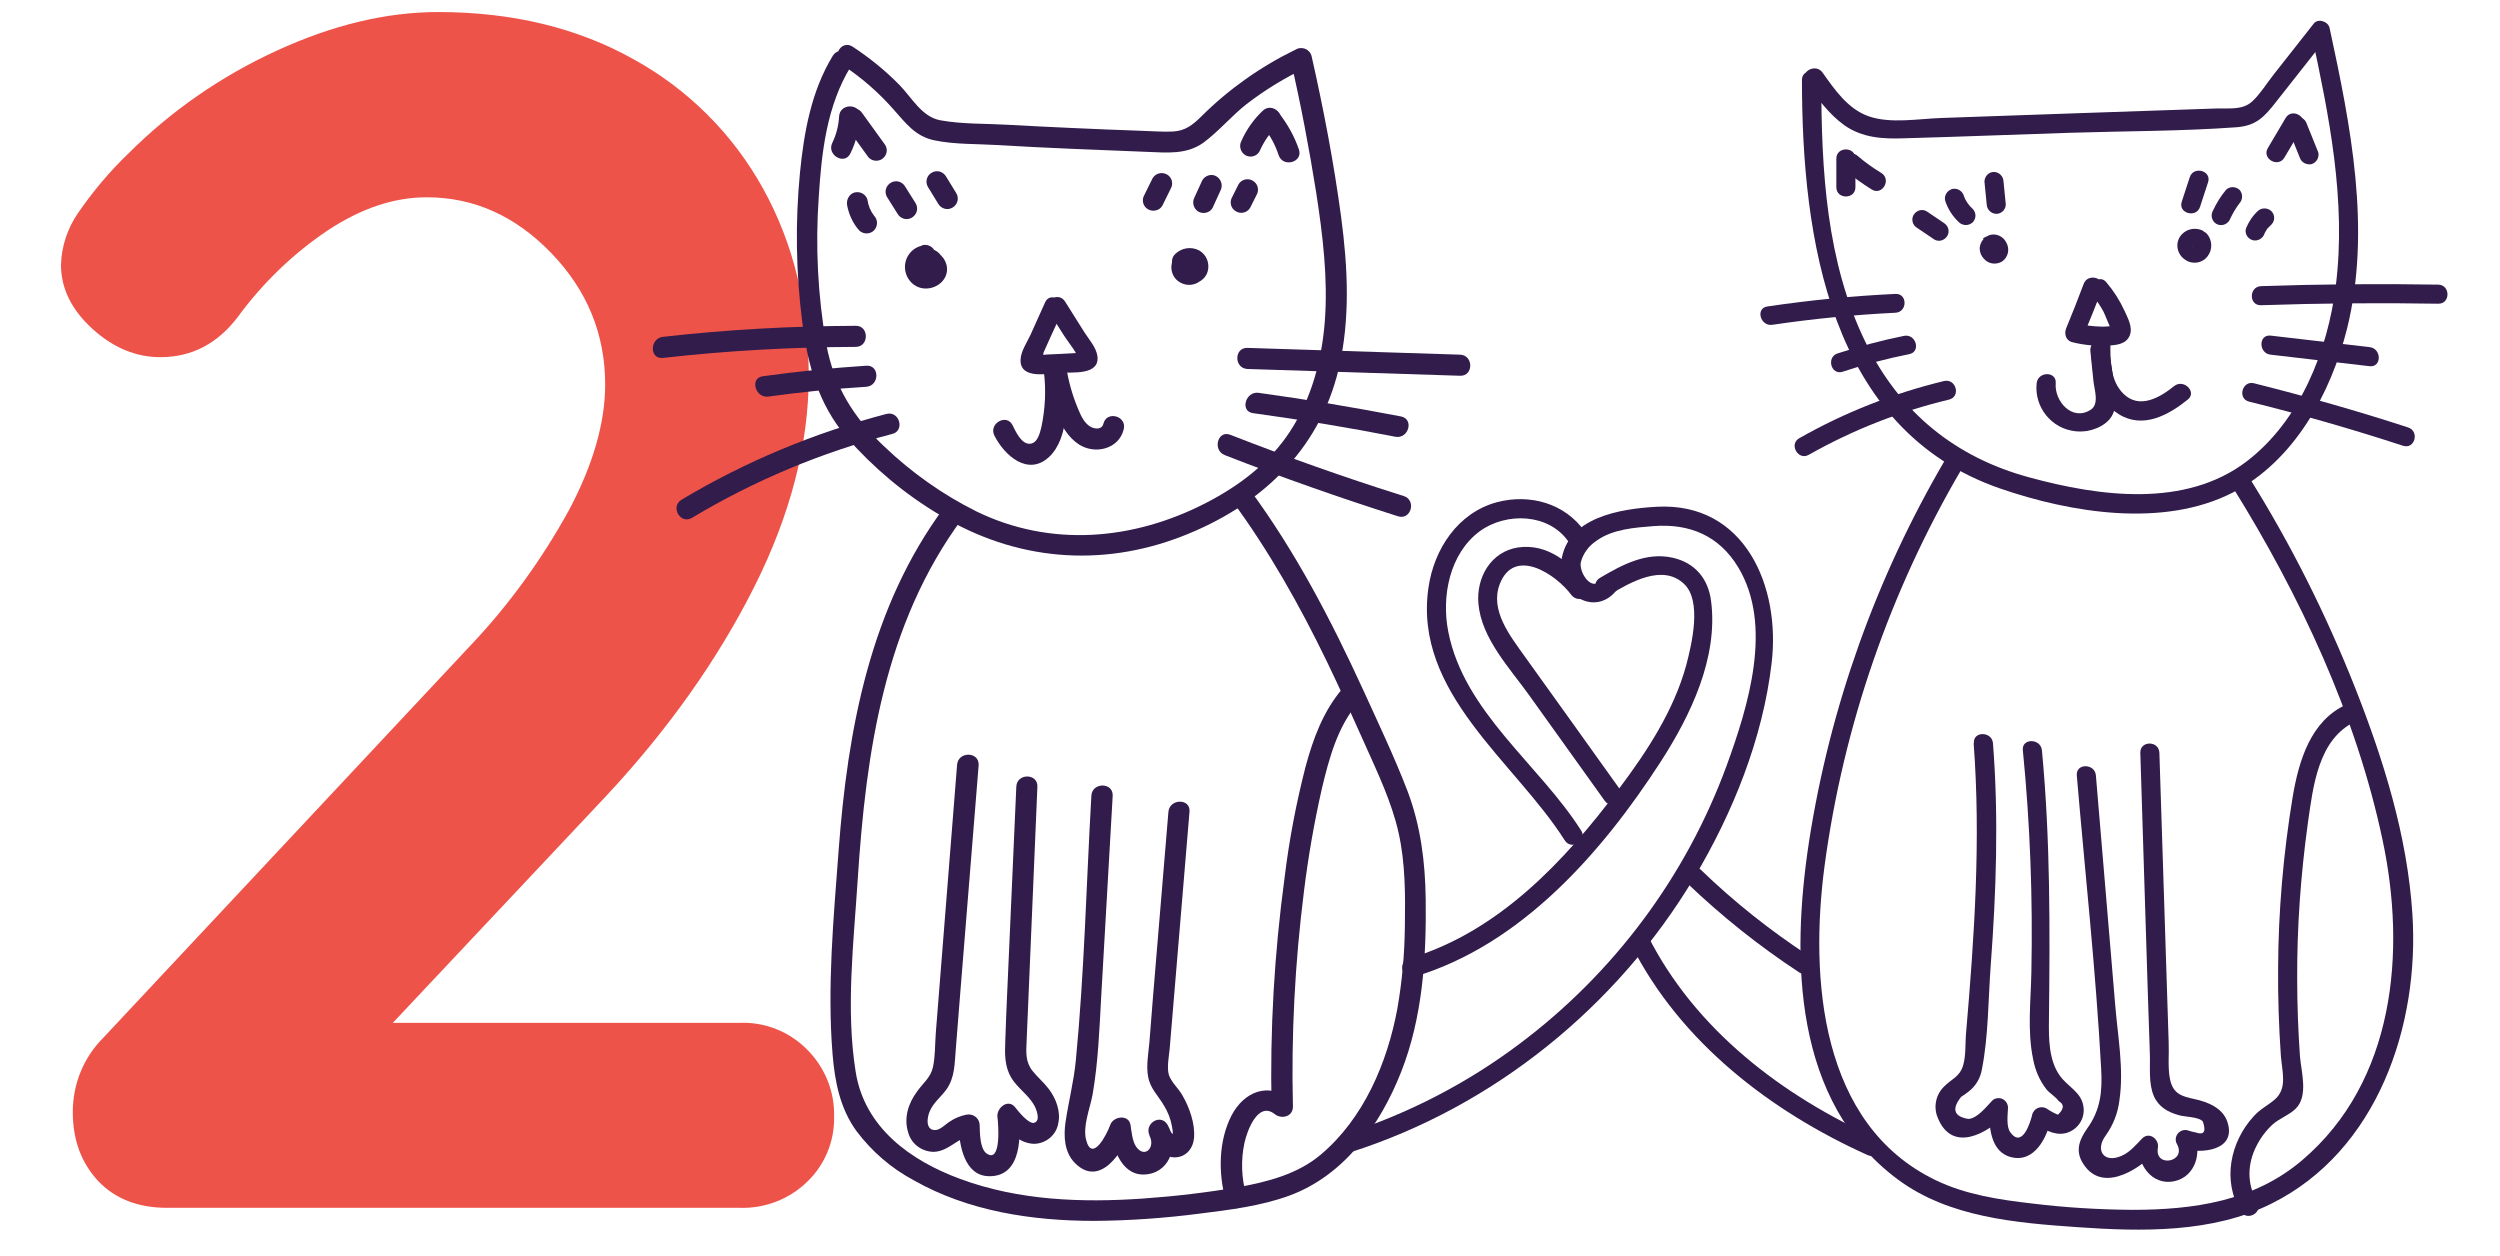
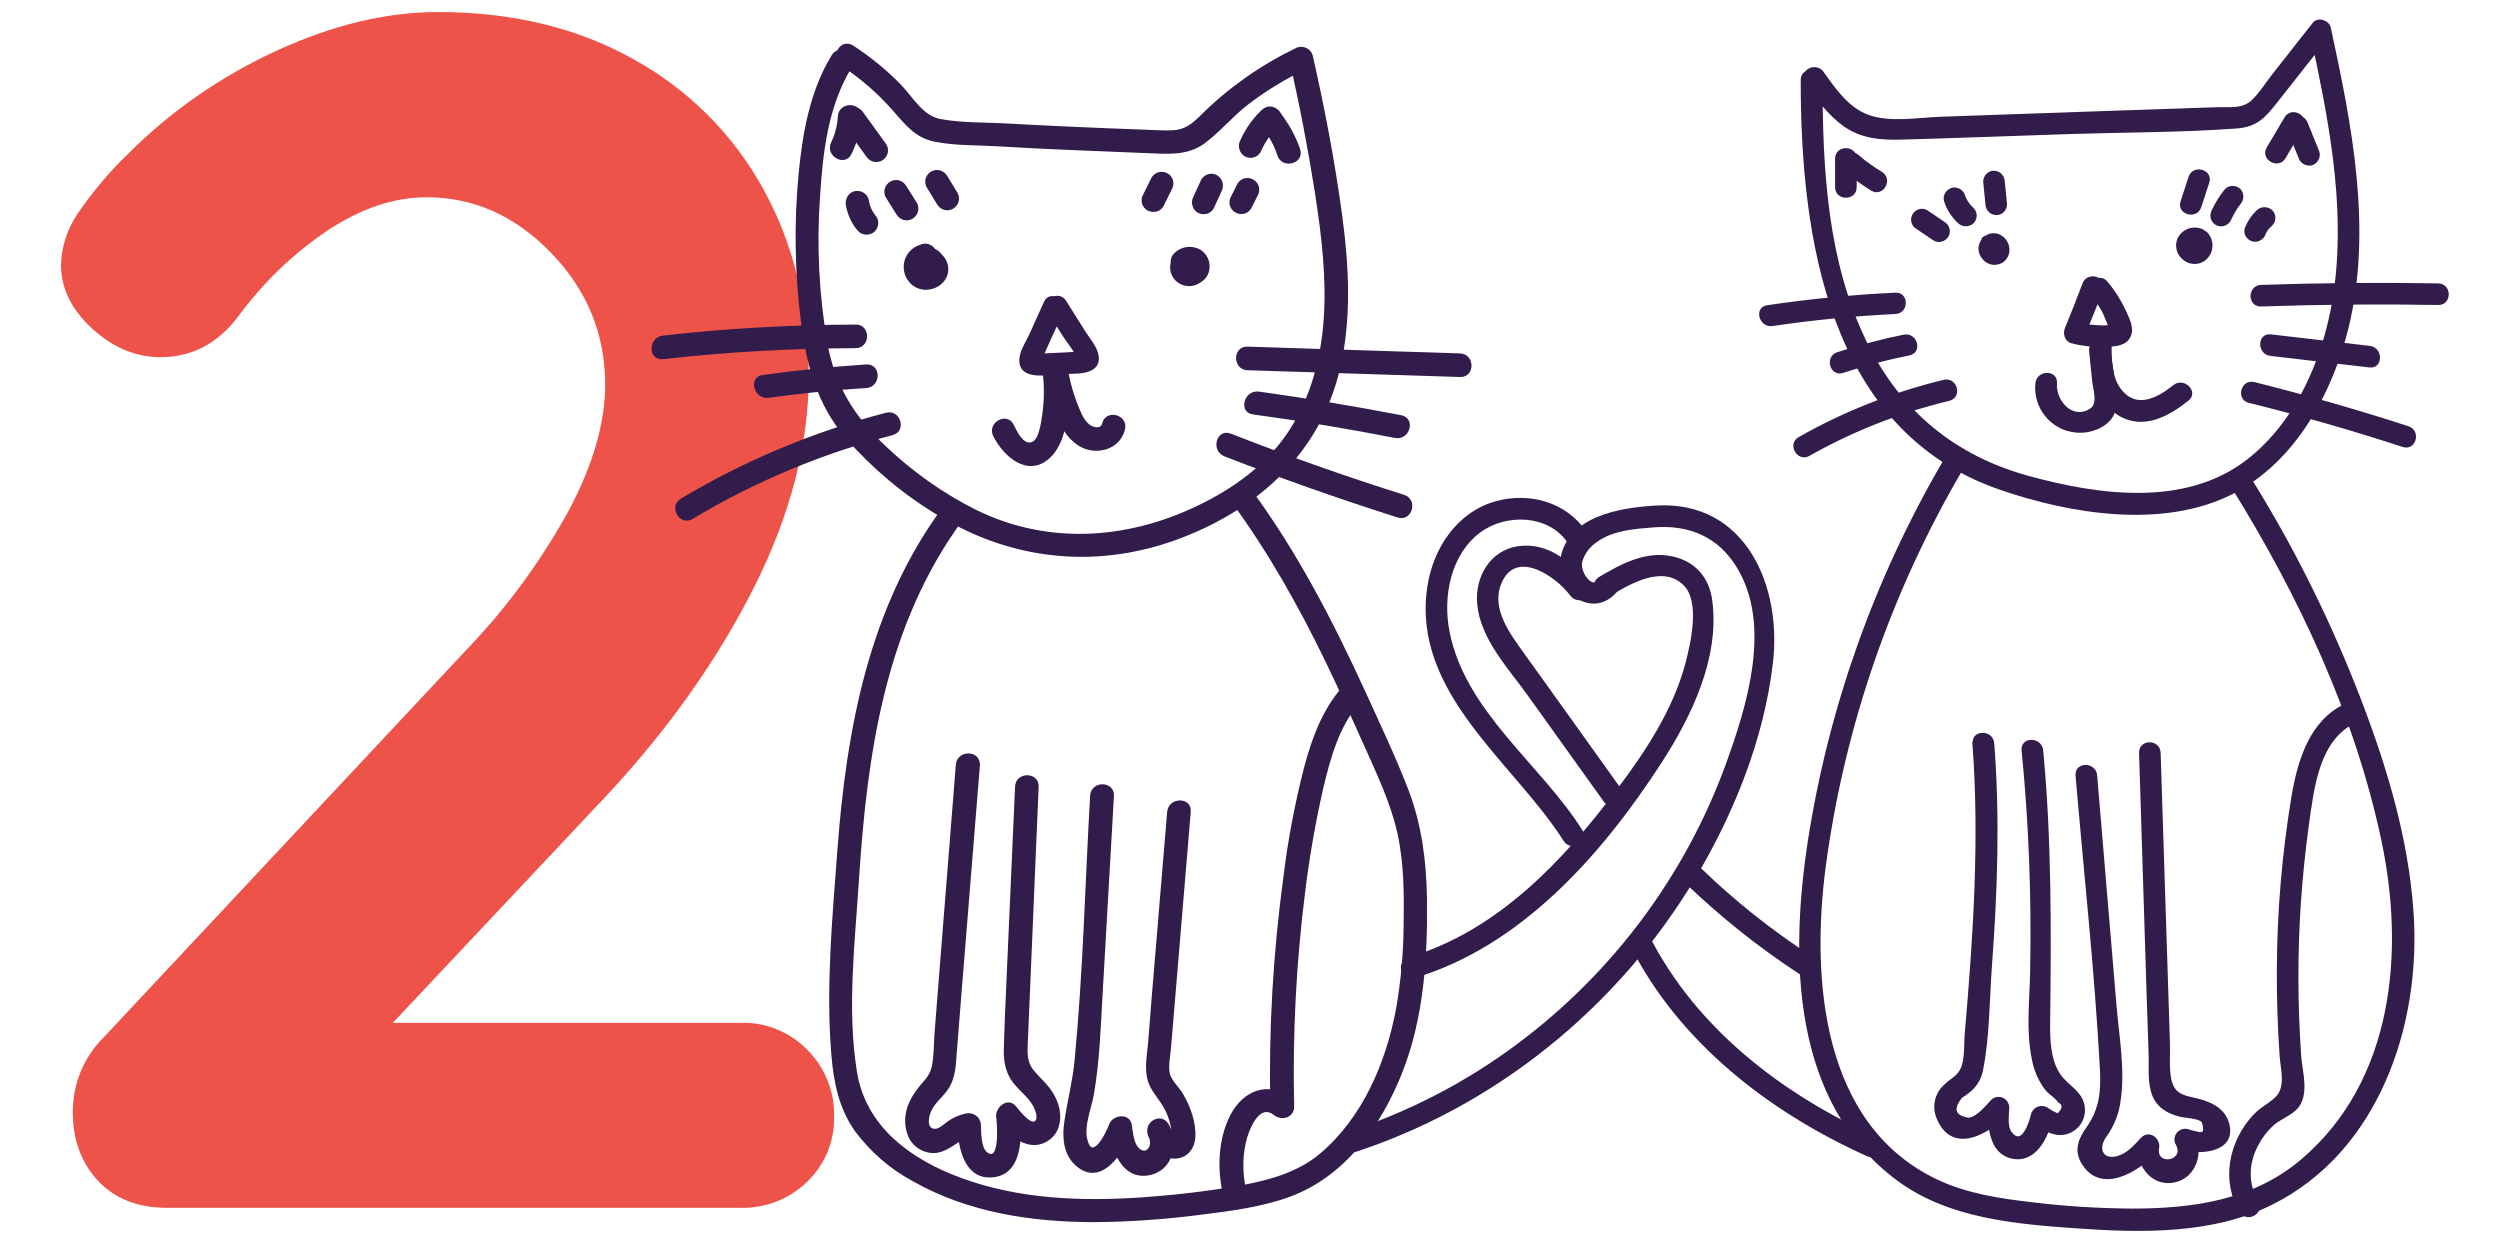
<svg xmlns="http://www.w3.org/2000/svg" version="1.1" id="Layer_1" x="0px" y="0px" viewBox="0 0 996 500" style="enable-background:new 0 0 996 500;" xml:space="preserve">
  <style type="text/css">
	.st0{fill:#EE534A;}
- 	.st1{fill:#311C4B;}
+ 	.st1{fill:#311C4B;stroke:#311C4B;stroke-miterlimit:10;}
</style>
-   <path class="st0" d="M321.6,418.2c7.1,7.1,11,16.8,10.7,26.8c0.2,9.7-3.7,19.1-10.7,25.8c-7.2,7-16.9,10.7-26.8,10.4H66.6  c-11.6,0-20.8-3.6-27.5-10.7C32.4,463.3,29,454.2,29,443c0-11.1,4.3-21.7,12.1-29.5l146.3-156.3c15.4-16.2,28.5-34.4,39.3-54  c9.6-18.1,14.4-34.8,14.4-50c0-20.1-7.2-37.6-21.5-52.4C205.3,86,188.8,78.6,170,78.6c-13,0-26.1,4.4-39.3,13.1  c-13.9,9.3-26,21-35.9,34.5c-8.1,10.7-18.4,16.1-30.9,16.1c-9.8,0-18.9-3.8-27.2-11.4s-12.4-16.1-12.4-25.4C24.5,98.1,26.9,91,31,85  c5.9-8.6,12.6-16.6,20.1-23.8c17.1-17.1,37.1-30.9,59.1-41c22.4-10.3,43.8-15.4,64.4-15.4c29.5,0,55.5,6.3,77.8,18.8  c21.8,12,39.7,29.9,51.7,51.7c12.1,21.9,18.1,46.8,18.1,74.5c0,27.3-7.3,55.4-21.8,84.2c-14.5,28.8-34.1,56.5-58.7,82.9l-85.2,90.6  h138.2C304.8,407.1,314.5,411,321.6,418.2z" />
-   <path class="st1" d="M331.8,22.2c-8.6,14.1-11.5,30.5-13.1,46.7c-1.9,19.7-1.6,39.7,0.9,59.3c2.2,17.1,6.3,32.6,17.7,46  c10.7,12.2,23.2,22.7,37.2,31c29.9,18.1,64,21.1,96.6,8.4c30.6-11.9,54.4-33.8,62.2-66.5c4.7-19.9,3.7-40.5,1-60.7  c-2.9-21.6-7-43-11.8-64.2c-0.7-2.3-3-3.5-5.3-2.9c-0.3,0.1-0.6,0.2-0.9,0.4c-14,6.8-26.8,15.8-37.8,26.8c-3.4,3.3-6.2,5.6-11.2,5.9  c-4.2,0.2-8.6-0.2-12.8-0.3c-9.1-0.3-18.2-0.7-27.2-1.1c-8.7-0.4-17.4-0.8-26-1.3c-8.8-0.5-18.2-0.2-26.8-1.8  c-7.3-1.4-11.3-9.1-16.2-14.1c-5.6-5.7-11.9-10.8-18.6-15.2c-4.6-3-8.7,4.3-4.2,7.2c7.6,5,14.4,10.9,20.4,17.7  c4.9,5.5,8.7,10.8,16.3,12.4c8.2,1.7,17.1,1.4,25.5,1.9c9.9,0.6,19.7,1.1,29.6,1.5c9.9,0.4,19.7,0.8,29.6,1.2  c8,0.3,15.8,1.2,22.6-3.7c6.2-4.6,11.1-10.6,17.1-15.3c7.4-5.7,15.4-10.6,23.9-14.6l-6.2-2.4c4,17.3,7.3,34.8,10.1,52.4  c2.6,16.9,4.7,34.1,3.4,51.2c-1.2,15.3-5.3,30.7-13.8,43.7c-8.1,12.5-20.2,21.7-33.4,28.5c-29,15-62,17.9-91.7,3.4  c-13.4-6.7-25.7-15.4-36.6-25.8c-12.3-11.6-20-24-23.1-40.7c-3.4-19.4-4.4-39.2-3-58.8c1.1-17.7,3.2-36.3,12.7-51.8  C341.8,22,334.6,17.7,331.8,22.2L331.8,22.2z" />
+   <path class="st0" d="M321.6,418.2c7.1,7.1,11,16.8,10.7,26.8c0.2,9.7-3.7,19.1-10.7,25.8c-7.2,7-16.9,10.7-26.8,10.4H66.6  c-11.6,0-20.8-3.6-27.5-10.7C32.4,463.3,29,454.2,29,443c0-11.1,4.3-21.7,12.1-29.5l146.3-156.3c15.4-16.2,28.5-34.4,39.3-54  c9.6-18.1,14.4-34.8,14.4-50c0-20.1-7.2-37.6-21.5-52.4C205.3,86,188.8,78.6,170,78.6c-13,0-26.1,4.4-39.3,13.1  c-13.9,9.3-26,21-35.9,34.5c-8.1,10.7-18.4,16.1-30.9,16.1c-9.8,0-18.9-3.8-27.2-11.4s-12.4-16.1-12.4-25.4C24.5,98.1,26.9,91,31,85  c5.9-8.6,12.6-16.6,20.1-23.8c17.1-17.1,37.1-30.9,59.1-41C132.6,9.9,154,4.8,174.6,4.8c29.5,0,55.5,6.3,77.8,18.8  c21.8,12,39.7,29.9,51.7,51.7c12.1,21.9,18.1,46.8,18.1,74.5c0,27.3-7.3,55.4-21.8,84.2s-34.1,56.5-58.7,82.9l-85.2,90.6h138.2  C304.8,407.1,314.5,411,321.6,418.2z" />
+   <path class="st1" d="M331.8,22.2c-8.6,14.1-11.5,30.5-13.1,46.7c-1.9,19.7-1.6,39.7,0.9,59.3c2.2,17.1,6.3,32.6,17.7,46  c10.7,12.2,23.2,22.7,37.2,31c29.9,18.1,64,21.1,96.6,8.4c30.6-11.9,54.4-33.8,62.2-66.5c4.7-19.9,3.7-40.5,1-60.7  c-2.9-21.6-7-43-11.8-64.2c-0.7-2.3-3-3.5-5.3-2.9c-0.3,0.1-0.6,0.2-0.9,0.4c-14,6.8-26.8,15.8-37.8,26.8c-3.4,3.3-6.2,5.6-11.2,5.9  c-4.2,0.2-8.6-0.2-12.8-0.3c-9.1-0.3-18.2-0.7-27.2-1.1c-8.7-0.4-17.4-0.8-26-1.3c-8.8-0.5-18.2-0.2-26.8-1.8  c-7.3-1.4-11.3-9.1-16.2-14.1c-5.6-5.7-11.9-10.8-18.6-15.2c-4.6-3-8.7,4.3-4.2,7.2c7.6,5,14.4,10.9,20.4,17.7  c4.9,5.5,8.7,10.8,16.3,12.4c8.2,1.7,17.1,1.4,25.5,1.9c9.9,0.6,19.7,1.1,29.6,1.5s19.7,0.8,29.6,1.2c8,0.3,15.8,1.2,22.6-3.7  c6.2-4.6,11.1-10.6,17.1-15.3c7.4-5.7,15.4-10.6,23.9-14.6l-6.2-2.4c4,17.3,7.3,34.8,10.1,52.4c2.6,16.9,4.7,34.1,3.4,51.2  c-1.2,15.3-5.3,30.7-13.8,43.7c-8.1,12.5-20.2,21.7-33.4,28.5c-29,15-62,17.9-91.7,3.4c-13.4-6.7-25.7-15.4-36.6-25.8  c-12.3-11.6-20-24-23.1-40.7c-3.4-19.4-4.4-39.2-3-58.8c1.1-17.7,3.2-36.3,12.7-51.8C341.8,22,334.6,17.7,331.8,22.2L331.8,22.2z" />
  <path class="st1" d="M459.2,71l-3.3,6.7c-1.2,2-0.5,4.6,1.5,5.7s4.6,0.5,5.7-1.5l3.3-6.7c1.2-2,0.5-4.6-1.5-5.7  C462.9,68.4,460.4,69,459.2,71L459.2,71z" />
  <path class="st1" d="M479,71.8l-3.1,6.8c-1.1,2-0.4,4.5,1.5,5.7c2,1.1,4.6,0.5,5.7-1.5l3.1-6.8c1.1-2,0.4-4.5-1.5-5.7  C482.8,69.1,480.2,69.8,479,71.8L479,71.8z" />
  <path class="st1" d="M493.4,73.5l-2.5,5c-1.2,2-0.5,4.6,1.5,5.7c2,1.2,4.6,0.5,5.7-1.5l2.5-5c1.2-2,0.5-4.6-1.5-5.7  C497.1,70.8,494.5,71.5,493.4,73.5L493.4,73.5z" />
  <path class="st1" d="M337.5,81.8c0.7,3.7,2.3,7.2,4.8,10c1.6,1.6,4.3,1.6,5.9,0c1.6-1.7,1.6-4.3,0-5.9c-1.4-1.8-2.3-4-2.6-6.3  c-0.6-2.2-2.9-3.5-5.2-2.9C338.3,77.3,337.1,79.6,337.5,81.8L337.5,81.8z" />
-   <path class="st1" d="M353.4,78.5l4.2,6.7c1.2,2,3.7,2.7,5.7,1.5c2-1.2,2.7-3.7,1.5-5.7l0,0l-4.2-6.7c-1.2-2-3.7-2.7-5.7-1.5  S352.2,76.5,353.4,78.5L353.4,78.5L353.4,78.5z" />
-   <path class="st1" d="M369.7,74.5l4.1,6.7c1.2,2,3.7,2.7,5.7,1.5c2-1.2,2.7-3.7,1.5-5.7l0,0l-4.1-6.7c-1.2-2-3.7-2.7-5.7-1.5  C369.2,69.9,368.5,72.5,369.7,74.5L369.7,74.5z" />
+   <path class="st1" d="M353.4,78.5l4.2,6.7c1.2,2,3.7,2.7,5.7,1.5s2.7-3.7,1.5-5.7l0,0l-4.2-6.7c-1.2-2-3.7-2.7-5.7-1.5  S352.2,76.5,353.4,78.5L353.4,78.5L353.4,78.5z" />
+   <path class="st1" d="M369.7,74.5l4.1,6.7c1.2,2,3.7,2.7,5.7,1.5s2.7-3.7,1.5-5.7l0,0l-4.1-6.7c-1.2-2-3.7-2.7-5.7-1.5  C369.2,69.9,368.5,72.5,369.7,74.5L369.7,74.5z" />
  <path class="st1" d="M415.9,148.3c0.9,7.3,0.5,14.6-1,21.8c-0.6,2.4-1.5,6.5-4.6,6.7c-3.4,0.2-5.7-5-6.9-7.4  c-2.4-4.8-9.7-0.6-7.2,4.2c4,7.9,13.4,16.3,21.8,8.4c8.1-7.6,7.3-23.9,6.3-33.8C423.8,142.9,415.4,142.9,415.9,148.3L415.9,148.3z" />
  <path class="st1" d="M416.7,148.5c1.7,9.3,4.6,23.1,13.2,28.6c6.4,4.1,15.9,1.8,17.8-6.1c1.3-5.3-6.8-7.5-8.1-2.2  c-0.6,2.4-3.2,2.2-5,1.3c-2.4-1.3-3.8-4.1-4.8-6.5c-2.4-5.6-4.1-11.4-5-17.4C423.8,141,415.7,143.3,416.7,148.5L416.7,148.5z" />
  <path class="st1" d="M503.1,44.1c-3.6,3.4-6.5,7.5-8.5,12c-1.1,2-0.4,4.5,1.5,5.7c2,1.2,4.6,0.5,5.7-1.5c1.7-3.9,4.1-7.4,7.2-10.3  C513,46.3,507,40.4,503.1,44.1L503.1,44.1z" />
  <path class="st1" d="M503.5,50.8c2.6,3.3,4.6,7,5.9,11c1.7,5.1,9.8,2.9,8.1-2.2c-1.8-5.3-4.6-10.3-8.1-14.7c-1.6-1.6-4.3-1.6-5.9,0  C501.9,46.6,501.9,49.2,503.5,50.8z" />
  <path class="st1" d="M334.3,46.4c-0.2,3.6-1.1,7.2-2.7,10.5c-2.4,4.8,4.9,9.1,7.2,4.2c2.3-4.6,3.5-9.6,3.8-14.7  C342.9,41,334.5,41.1,334.3,46.4z" />
  <path class="st1" d="M336.4,49.4l9.1,12.6c1.2,2,3.7,2.6,5.7,1.5c2-1.2,2.7-3.7,1.5-5.7l-9.1-12.6c-1.2-2-3.7-2.6-5.7-1.5  C335.9,44.9,335.3,47.4,336.4,49.4z" />
  <path class="st1" d="M497,147l84.7,2.7c5.4,0.2,5.4-8.2,0-8.4l-84.7-2.7C491.6,138.4,491.6,146.8,497,147z" />
  <path class="st1" d="M499.2,164.6c19,2.6,37.9,5.7,56.7,9.4c5.3,1,7.6-7.1,2.2-8.1c-18.8-3.6-37.7-6.8-56.7-9.4  C496.2,155.8,493.9,163.9,499.2,164.6z" />
  <path class="st1" d="M487.9,181.3c22.8,8.9,45.8,17,69.1,24.4c5.2,1.6,7.4-6.5,2.2-8.1c-23.3-7.3-46.3-15.5-69.1-24.4  C485.1,171.3,483,179.3,487.9,181.3z" />
  <path class="st1" d="M340.9,129.8c-25.6,0.1-51.3,1.5-76.8,4.4c-5.3,0.6-5.4,9,0,8.4c25.5-2.9,51.1-4.3,76.8-4.4  C346.3,138.2,346.3,129.7,340.9,129.8z" />
  <path class="st1" d="M345.1,145.7c-13.8,0.9-27.5,2.3-41.2,4.2c-5.3,0.7-3,8.8,2.2,8.1c12.9-1.8,25.9-3.1,39-3.9  C350.5,153.7,350.5,145.3,345.1,145.7z" />
  <path class="st1" d="M353.2,164.9c-28.7,7.5-56.3,19-81.7,34.2c-4.6,2.8-0.4,10,4.2,7.2c24.8-14.9,51.7-26.1,79.7-33.4  C360.6,171.7,358.4,163.6,353.2,164.9z" />
-   <path class="st1" d="M472.3,99.5c-2.8,0.6-4.9,2.8-5.5,5.6c-0.6,3,0.8,6.1,3.5,7.5c2.7,1.5,6,1.1,8.3-1c1.9-1.9,2.5-4.6,1.6-7.1  c-1-3.1-4.2-4.9-7.3-4.2c-2.9,0.9-4.9,3.6-4.8,6.6c0.2,3.3,2.9,6,6.2,6.1c3.1,0.1,5.9-1.8,6.8-4.7c1-3.3-0.4-6.8-3.3-8.5  c-3.2-1.7-7.1-1.1-9.7,1.5c-1.6,1.6-1.6,4.3,0,5.9c1.6,1.6,4.3,1.6,5.9,0c0.7-0.7-0.4,0.3,0,0c0.4-0.3-0.7,0.2,0.1,0  c-1.1,0.3,0.3,0-0.4,0c-0.3-0.1-0.3-0.1,0.1,0l-0.4-0.2c-0.9-0.7,0.2,0.4-0.5-0.5c0.3,0.4,0,0,0-0.2c0.3,0.8,0-0.8,0,0  c0-0.4,0.1-0.7,0.3-1c-0.3,0.6,0.3-0.4,0.5-0.5s0.8-0.2,0.2-0.1c0.6-0.1,0.8-0.1,0.4-0.1c-0.3,0-0.2,0,0.4,0c0.2,0,0.7,0.4,0.3,0.1  c0.7,0.5,1.1,1.2,1.2,2.1c0-0.6,0,0.2-0.1,0.3c0.1-0.3,0.1-0.3,0,0c-0.1,0.3-0.2,0.5-0.5,0.7c0.4-0.5-0.3,0.2-0.5,0.3  c-0.8,0.3-1.6,0.2-2.3-0.1l-0.5-0.4c0.2,0.2,0.2,0.2,0,0c0-0.1-0.5-1.2-0.3-0.6s0-0.8,0-0.3c0,0.5,0.3-1,0-0.3  c0.2-0.4,0.5-0.8,0.8-1.2c0.3-0.2,0.3-0.2,0.1-0.1c-0.2,0.1-0.1,0.1,0.4-0.2c-0.7,0.3,0.7,0,0.2,0c-0.5,0,1,0.3,0.2,0l0.5,0.2  c-0.3-0.2-0.3-0.2,0,0c0.3,0.2,0.3,0.2,0,0l0.3,0.4c0.1,0.2,0.2,1.2,0.2,0.9c0-0.3-0.3,0.9,0,0.1l-0.2,0.5c0.2-0.3,0.2-0.3,0,0  c-0.2,0.3-0.2,0.3,0,0l-0.4,0.3c0.6-0.5-0.8,0.2,0,0c2.2-0.6,3.5-2.9,2.9-5.2C476.7,100.2,474.4,98.9,472.3,99.5L472.3,99.5z" />
-   <path class="st1" d="M367.2,97.9c-4.7,1.1-7.6,5.9-6.4,10.6c0.5,2,1.7,3.8,3.4,5c5.8,4.1,14.9-1,12.8-8.3c-1-3.4-4.1-5.6-7.6-5.5  c-3.3,0.1-5.9,2.9-5.7,6.1c0,0.5,0.1,1.1,0.3,1.6c1,3.2,4.4,5,7.6,4c0.4-0.1,0.7-0.3,1.1-0.4c3-1.8,4.1-5.6,2.5-8.7  c-1.9-3.3-6.2-4.3-9.4-2.4c-0.1,0-0.2,0.1-0.2,0.1c-3.4,2.4-4.3,7.1-1.9,10.6c0,0,0.1,0.1,0.1,0.1c1.2,2,3.7,2.6,5.7,1.5  c2-1.2,2.7-3.7,1.5-5.7c-0.6-0.8-0.1-0.1-0.7,0.5c-1.3,1.1-3-0.9-2.5-2.2c0.2-0.5,0.7-0.8,1.2-0.8c0.7-0.7,1.8-0.8,2.6-0.1  c0,0,0.1,0.1,0.1,0.1c1.3,1.2-0.2,5-1.9,4c-0.6-0.3-0.5-0.2-0.6-0.9c0-0.1,0.1-0.2,0.2-0.3c0-0.4,0,0.4-0.3,0c-0.1-0.1,0.4,0,0.4,0  s-0.6-0.4-0.3-0.2c-0.2-0.1-0.2-0.7-0.2-0.3c0,0.4,0-0.1,0.1-0.3c-0.3,0.3,0.3-0.2,0.3-0.2c-0.3,0.2-0.2,0.1,0.3,0  c2.2-0.6,3.5-2.9,2.9-5.2c-0.6-2.2-2.9-3.5-5.2-2.9l0,0L367.2,97.9z" />
+   <path class="st1" d="M472.3,99.5c-2.8,0.6-4.9,2.8-5.5,5.6c-0.6,3,0.8,6.1,3.5,7.5c2.7,1.5,6,1.1,8.3-1c1.9-1.9,2.5-4.6,1.6-7.1  c-1-3.1-4.2-4.9-7.3-4.2c-2.9,0.9-4.9,3.6-4.8,6.6c0.2,3.3,2.9,6,6.2,6.1c3.1,0.1,5.9-1.8,6.8-4.7c1-3.3-0.4-6.8-3.3-8.5  c-3.2-1.7-7.1-1.1-9.7,1.5c-1.6,1.6-1.6,4.3,0,5.9s4.3,1.6,5.9,0c0.7-0.7-0.4,0.3,0,0s-0.7,0.2,0.1,0c-1.1,0.3,0.3,0-0.4,0  c-0.3-0.1-0.3-0.1,0.1,0l-0.4-0.2c-0.9-0.7,0.2,0.4-0.5-0.5c0.3,0.4,0,0,0-0.2c0.3,0.8,0-0.8,0,0c0-0.4,0.1-0.7,0.3-1  c-0.3,0.6,0.3-0.4,0.5-0.5s0.8-0.2,0.2-0.1c0.6-0.1,0.8-0.1,0.4-0.1c-0.3,0-0.2,0,0.4,0c0.2,0,0.7,0.4,0.3,0.1  c0.7,0.5,1.1,1.2,1.2,2.1c0-0.6,0,0.2-0.1,0.3c0.1-0.3,0.1-0.3,0,0s-0.2,0.5-0.5,0.7c0.4-0.5-0.3,0.2-0.5,0.3  c-0.8,0.3-1.6,0.2-2.3-0.1l-0.5-0.4c0.2,0.2,0.2,0.2,0,0c0-0.1-0.5-1.2-0.3-0.6s0-0.8,0-0.3s0.3-1,0-0.3c0.2-0.4,0.5-0.8,0.8-1.2  c0.3-0.2,0.3-0.2,0.1-0.1c-0.2,0.1-0.1,0.1,0.4-0.2c-0.7,0.3,0.7,0,0.2,0s1,0.3,0.2,0l0.5,0.2c-0.3-0.2-0.3-0.2,0,0s0.3,0.2,0,0  l0.3,0.4c0.1,0.2,0.2,1.2,0.2,0.9c0-0.3-0.3,0.9,0,0.1l-0.2,0.5c0.2-0.3,0.2-0.3,0,0s-0.2,0.3,0,0l-0.4,0.3c0.6-0.5-0.8,0.2,0,0  c2.2-0.6,3.5-2.9,2.9-5.2C476.7,100.2,474.4,98.9,472.3,99.5L472.3,99.5z" />
+   <path class="st1" d="M367.2,97.9c-4.7,1.1-7.6,5.9-6.4,10.6c0.5,2,1.7,3.8,3.4,5c5.8,4.1,14.9-1,12.8-8.3c-1-3.4-4.1-5.6-7.6-5.5  c-3.3,0.1-5.9,2.9-5.7,6.1c0,0.5,0.1,1.1,0.3,1.6c1,3.2,4.4,5,7.6,4c0.4-0.1,0.7-0.3,1.1-0.4c3-1.8,4.1-5.6,2.5-8.7  c-1.9-3.3-6.2-4.3-9.4-2.4c-0.1,0-0.2,0.1-0.2,0.1c-3.4,2.4-4.3,7.1-1.9,10.6l0.1,0.1c1.2,2,3.7,2.6,5.7,1.5c2-1.2,2.7-3.7,1.5-5.7  c-0.6-0.8-0.1-0.1-0.7,0.5c-1.3,1.1-3-0.9-2.5-2.2c0.2-0.5,0.7-0.8,1.2-0.8c0.7-0.7,1.8-0.8,2.6-0.1l0.1,0.1c1.3,1.2-0.2,5-1.9,4  c-0.6-0.3-0.5-0.2-0.6-0.9c0-0.1,0.1-0.2,0.2-0.3c0-0.4,0,0.4-0.3,0c-0.1-0.1,0.4,0,0.4,0s-0.6-0.4-0.3-0.2  c-0.2-0.1-0.2-0.7-0.2-0.3c0,0.4,0-0.1,0.1-0.3c-0.3,0.3,0.3-0.2,0.3-0.2c-0.3,0.2-0.2,0.1,0.3,0c2.2-0.6,3.5-2.9,2.9-5.2  c-0.6-2.2-2.9-3.5-5.2-2.9l0,0L367.2,97.9z" />
  <path class="st1" d="M376.2,202.1c-29.5,39.8-38.5,88.4-42.1,136.8c-2,26.8-4.6,54.3-2.4,81.2c0.9,10.9,3,21.5,9.5,30.5  c6.1,8.1,13.8,14.8,22.8,19.6c21.8,12.4,47.3,16.2,72,16.2c14.1-0.1,28.1-1.1,42-2.9c11.9-1.5,24.2-3,35.5-7.1  c22-8,36.4-28.2,44.7-49.3c8.6-21.8,10.1-45.7,9.8-68.9c-0.2-14.9-2-29.2-7.3-43.2c-5.2-13.5-11.5-26.7-17.5-39.9  c-12.8-27.9-27-55.2-45.2-79.9c-3.2-4.3-10.5-0.1-7.2,4.2c14.8,20.1,27,41.8,37.9,64.3c5.3,11,10.3,22.1,15.3,33.3  c5,11.2,10.5,22.7,13.2,34.8s2.7,24.8,2.5,37.1c-0.1,11.1-1.1,22.1-3,33c-4,21.5-13.4,43.7-30.5,58.1c-9.1,7.7-21,10.8-32.5,12.9  c-12.7,2.2-25.5,3.7-38.3,4.6c-24.4,1.7-49.6,0.8-72.8-7.8c-19.9-7.3-38.2-20.5-41.7-42.7c-4-24.9-0.8-51.4,0.8-76.4  c3.3-50.9,10.6-102.1,41.8-144.2C386.7,202.1,379.4,197.9,376.2,202.1L376.2,202.1z" />
  <path class="st1" d="M534.9,274.3c-7.7,8.9-11.8,20.1-14.8,31.3c-3.7,14.4-6.5,29.1-8.3,43.9c-4.1,30.3-5.9,60.8-5.2,91.4l7.2-3  c-8.5-6.9-18.2-2.9-23.1,6.4c-5.3,10.2-5.4,23.3-2.3,34.1c1.5,5.2,9.6,3,8.1-2.2c-1.9-6.8-2.2-14-0.7-20.9c1-4.7,5.4-16.8,12.1-11.4  c2.7,2.1,7.2,1,7.2-3c-0.7-28.7,0.8-57.3,4.4-85.8c1.7-13.8,4.1-27.6,7.2-41.2c2.8-11.7,6.2-24.4,14.2-33.7c3.5-4.1-2.4-10-5.9-5.9  L534.9,274.3z" />
  <path class="st1" d="M381.3,304.7l-8.5,107.1c-0.3,4.3-0.2,9.1-1.1,13.3c-0.9,4.2-3.9,6.3-6.3,9.7c-3.5,4.7-5.4,10.5-3.6,16.3  c1.2,4.6,5.4,7.7,10.1,7.8c5.9-0.1,9.7-5.6,15.3-6.7l-5.3-4c0.2,7.8,2.2,20.5,12.4,20.4c13,0,12.6-16.9,11.2-25.7l-7,4.1  c3.3,4.1,8,8.7,13.7,8.7c4.6-0.2,8.6-3.5,9.4-8.1c1.1-4.8-0.9-10-3.8-13.8c-1.9-2.5-4.4-4.6-6.4-7.1c-2.9-3.6-2.6-7.4-2.4-11.8  c1.4-33.8,2.9-67.7,4.3-101.5c0.2-5.4-8.2-5.4-8.4,0l-3.6,81.4c-0.3,6.7-0.6,13.4-0.8,20.1c-0.2,5.1-0.3,9.9,2.4,14.5  c2.5,4.1,6.8,6.8,9.1,10.9c0.9,1.6,2.7,6.1,0.1,7c-2.2,0.8-6.6-4.8-7.7-6.2c-2.9-3.6-7.6,0.5-7,4.1c0.3,2.1,1.7,18.7-4.4,14.3  c-2.7-2-2.6-8.4-2.7-11.3c-0.1-2.4-2-4.2-4.4-4.2c-0.3,0-0.6,0.1-1,0.1c-2.2,0.5-4.4,1.3-6.3,2.6c-1.7,1-3.9,3.4-5.8,3.5  c-4.2,0.3-3.6-5.1-2.2-7.9c1.5-3.2,4.4-5.4,6.4-8.2c3.5-4.8,3.3-10.6,3.8-16.3l1.8-22.6l7.3-90.4  C390.1,299.3,381.7,299.3,381.3,304.7L381.3,304.7z" />
-   <path class="st1" d="M434.8,317c-2,35.1-2.8,70.6-6.2,105.6c-0.8,8.3-2.9,16.3-4.1,24.5c-0.8,5.6-0.5,12,3.8,16.3  c10,10,19.2-4.7,22.1-13h-8.1c1.3,7.8,4.9,18.9,15,17.4c9.4-1.4,12.1-12.2,7.9-19.6c-2.7-4.8-9.5-0.6-7.2,4.2  c1.9,4.2,4.8,8.6,9.9,8.7c4.6,0,7.4-3.5,7.8-7.7c0.5-5.8-1.9-12.4-4.8-17.3c-1.5-2.6-4.2-4.9-5.2-7.8c-0.9-2.9,0-7.4,0.3-10.5  l7.9-94.4c0.5-5.4-7.9-5.3-8.4,0l-6.1,73.2l-1.5,18.9c-0.4,4.4-1.3,9.1-0.5,13.4c0.8,4.7,4,7.6,6.3,11.5c1.6,2.6,2.7,5.4,3.2,8.3  c1.2,6.2-0.9,1.3-1.7-0.5l-7.3,4.2c2.6,4.6-1.8,9.4-5.3,4.4c-1.5-2.3-1.8-6-2.2-8.6c-0.7-4.4-6.9-3.5-8.1,0  c-1.2,3.5-7.2,15.3-9.6,5.9c-1.4-5.5,1.6-12.6,2.6-18.1c2.2-12.7,2.7-25.7,3.4-38.6l4.6-80.4C443.5,311.6,435.1,311.6,434.8,317  L434.8,317z" />
-   <path class="st1" d="M717.9,31.9c0,62.7,10.9,139.2,78.9,162.7c28.1,9.7,65,15.8,92.6,1.7c24.6-12.6,39.2-39.5,45.7-65.5  c9.7-39.5,1.4-80.8-7-119.7c-0.6-2.6-4.6-3.9-6.3-1.7l-15.9,20.2c-2.7,3.4-5.3,7.7-8.5,10.7c-3.8,3.6-9,2.8-13.8,2.9l-55.7,1.9  L773.5,47c-9.1,0.3-20.3,2.4-29.1-0.7c-8.2-2.9-13.5-10.6-18.3-17.4c-2.8-3.9-9.4-0.2-6.6,3.8c4.4,6.2,9,12.7,15.3,17.2  c7.1,5,15.2,5.5,23.6,5.2c22.1-0.6,44.2-1.5,66.3-2.2c22.1-0.7,44.3-0.6,66.3-2.2c7.8-0.6,11-4,15.7-10l20.4-25.9l-6.3-1.7  c7.1,32.9,14,66.8,9.8,100.6c-3.2,26-14.2,53.8-35.5,70.1c-24.5,18.7-58.7,14-86.6,6.4c-29.6-8-51.6-26-65.1-53.5  c-15.9-32.3-17.8-69.3-17.8-104.7C725.4,27.1,717.8,27.1,717.9,31.9L717.9,31.9z" />
+   <path class="st1" d="M434.8,317c-2,35.1-2.8,70.6-6.2,105.6c-0.8,8.3-2.9,16.3-4.1,24.5c-0.8,5.6-0.5,12,3.8,16.3  c10,10,19.2-4.7,22.1-13h-8.1c1.3,7.8,4.9,18.9,15,17.4c9.4-1.4,12.1-12.2,7.9-19.6c-2.7-4.8-9.5-0.6-7.2,4.2  c1.9,4.2,4.8,8.6,9.9,8.7c4.6,0,7.4-3.5,7.8-7.7c0.5-5.8-1.9-12.4-4.8-17.3c-1.5-2.6-4.2-4.9-5.2-7.8c-0.9-2.9,0-7.4,0.3-10.5  l7.9-94.4c0.5-5.4-7.9-5.3-8.4,0l-6.1,73.2l-1.5,18.9c-0.4,4.4-1.3,9.1-0.5,13.4c0.8,4.7,4,7.6,6.3,11.5c1.6,2.6,2.7,5.4,3.2,8.3  c1.2,6.2-0.9,1.3-1.7-0.5l-7.3,4.2c2.6,4.6-1.8,9.4-5.3,4.4c-1.5-2.3-1.8-6-2.2-8.6c-0.7-4.4-6.9-3.5-8.1,0s-7.2,15.3-9.6,5.9  c-1.4-5.5,1.6-12.6,2.6-18.1c2.2-12.7,2.7-25.7,3.4-38.6l4.6-80.4C443.5,311.6,435.1,311.6,434.8,317L434.8,317z" />
+   <path class="st1" d="M717.9,31.9c0,62.7,10.9,139.2,78.9,162.7c28.1,9.7,65,15.8,92.6,1.7c24.6-12.6,39.2-39.5,45.7-65.5  c9.7-39.5,1.4-80.8-7-119.7c-0.6-2.6-4.6-3.9-6.3-1.7l-15.9,20.2c-2.7,3.4-5.3,7.7-8.5,10.7c-3.8,3.6-9,2.8-13.8,2.9l-55.7,1.9  L773.5,47c-9.1,0.3-20.3,2.4-29.1-0.7c-8.2-2.9-13.5-10.6-18.3-17.4c-2.8-3.9-9.4-0.2-6.6,3.8c4.4,6.2,9,12.7,15.3,17.2  c7.1,5,15.2,5.5,23.6,5.2c22.1-0.6,44.2-1.5,66.3-2.2s44.3-0.6,66.3-2.2c7.8-0.6,11-4,15.7-10l20.4-25.9l-6.3-1.7  c7.1,32.9,14,66.8,9.8,100.6c-3.2,26-14.2,53.8-35.5,70.1c-24.5,18.7-58.7,14-86.6,6.4c-29.6-8-51.6-26-65.1-53.5  c-15.9-32.3-17.8-69.3-17.8-104.7C725.4,27.1,717.8,27.1,717.9,31.9L717.9,31.9z" />
  <path class="st1" d="M910.6,47l-7.1,12c-2.5,4.2,4.1,8,6.6,3.8l7.1-12C919.7,46.6,913.1,42.8,910.6,47z" />
-   <path class="st1" d="M911.6,51.3l4.6,11.4c0.6,2,2.7,3.1,4.7,2.7c2-0.6,3.2-2.7,2.7-4.7l-4.6-11.4c-0.6-2-2.7-3.1-4.7-2.7  C912.2,47.2,911.1,49.3,911.6,51.3z" />
+   <path class="st1" d="M911.6,51.3l4.6,11.4c0.6,2,2.7,3.1,4.7,2.7c2-0.6,3.2-2.7,2.7-4.7L919,49.3c-0.6-2-2.7-3.1-4.7-2.7  C912.2,47.2,911.1,49.3,911.6,51.3z" />
  <path class="st1" d="M731.6,63.2v11.4c0,4.9,7.6,4.9,7.6,0V63.2C739.2,58.3,731.6,58.3,731.6,63.2z" />
  <path class="st1" d="M734.8,67.6c3.4,2.9,7.1,5.5,10.9,7.9c4.2,2.6,8-4,3.8-6.6c-3.3-2-6.4-4.2-9.3-6.7c-1.5-1.4-3.9-1.4-5.4,0  C733.3,63.7,733.3,66.1,734.8,67.6L734.8,67.6z" />
  <path class="st1" d="M790.6,72.3l0.9,9.1c0.1,2.1,1.7,3.7,3.8,3.8c2.1,0,3.8-1.7,3.8-3.8l-0.9-9.1c-0.1-2.1-1.7-3.7-3.8-3.8  C792.3,68.5,790.7,70.2,790.6,72.3z" />
-   <path class="st1" d="M775,80.1c1.1,3.3,3,6.2,5.5,8.5c1.5,1.4,3.9,1.4,5.4,0c1.5-1.5,1.5-3.9,0-5.4c-0.8-0.7-1.5-1.5-2.1-2.4  c-0.6-0.9-1.1-1.8-1.4-2.8c-0.6-2-2.7-3.2-4.7-2.7C775.6,76,774.4,78.1,775,80.1L775,80.1z" />
-   <path class="st1" d="M763.8,90.8l6.8,4.6c1.8,1.1,4.1,0.4,5.2-1.4c1.1-1.8,0.4-4.1-1.4-5.2l-6.8-4.6c-1.8-1.1-4.1-0.4-5.2,1.4  C761.3,87.4,762,89.8,763.8,90.8C763.8,90.8,763.8,90.8,763.8,90.8z" />
+   <path class="st1" d="M775,80.1c1.1,3.3,3,6.2,5.5,8.5c1.5,1.4,3.9,1.4,5.4,0c1.5-1.5,1.5-3.9,0-5.4c-0.8-0.7-1.5-1.5-2.1-2.4  s-1.1-1.8-1.4-2.8c-0.6-2-2.7-3.2-4.7-2.7C775.6,76,774.4,78.1,775,80.1L775,80.1z" />
+   <path class="st1" d="M763.8,90.8l6.8,4.6c1.8,1.1,4.1,0.4,5.2-1.4c1.1-1.8,0.4-4.1-1.4-5.2l-6.8-4.6c-1.8-1.1-4.1-0.4-5.2,1.4  C761.3,87.4,762,89.8,763.8,90.8L763.8,90.8z" />
  <path class="st1" d="M872.4,70.6l-3.2,9.8c-1.5,4.6,5.8,6.6,7.3,2l3.2-9.8C881.2,68,873.9,66,872.4,70.6z" />
  <path class="st1" d="M886.8,75.7c-2.1,2.5-3.8,5.3-5.2,8.3c-1,1.8-0.4,4.1,1.4,5.2c1.8,1,4.1,0.4,5.2-1.4c1.1-2.4,2.4-4.7,4-6.8  c1.4-1.5,1.4-3.9,0-5.4C890.6,74.2,888.2,74.2,886.8,75.7L886.8,75.7z" />
  <path class="st1" d="M899.6,84c-2.1,1.9-3.7,4.3-4.8,7c-0.6,2,0.6,4.1,2.7,4.7c2,0.5,4.1-0.7,4.7-2.7c-0.2,0.4-0.1,0.2,0,0l0.3-0.6  c0.3-0.5,0.6-0.9,0.8-1.3s-0.3,0.3,0,0l0.5-0.5c0.4-0.4,0.7-0.7,1.1-1.1c1.5-1.5,1.5-3.9,0-5.4C903.4,82.7,901,82.7,899.6,84  L899.6,84z" />
-   <path class="st1" d="M790.2,95.3c-1,1.1-1.5,2.5-1.5,3.9c0.1,1.5,0.7,2.9,1.7,3.9c1.8,2.1,4.8,2.5,7.2,1.1c2.5-1.7,3.2-5,1.7-7.6  c-1.2-2.4-3.9-3.7-6.5-3c-2,0.6-3.2,2.6-2.6,4.7c0.6,2,2.6,3.2,4.7,2.6c0.4-0.1,0.2-0.1-0.6,0c-0.7-0.1-1-0.2-0.7-0.1  c0.3,0.1,0.1,0-0.6-0.3l0.2,0.1c-0.2-0.1-0.8-0.7-0.3-0.2c-0.7-0.8-0.5-0.6-0.3-0.3c0.2,0.3-0.3-0.9-0.2-0.3s0-1.1,0-0.3  c0,0.3,0.3-1.1,0-0.4l0.3-0.7c0.5-0.6,0.6-0.7,0.3-0.4c0.6-0.4,0.7-0.5,0.5-0.4c-0.3,0.2-0.1,0.1,0.5-0.2c0.8-0.1,1-0.1,0.6-0.1  l0.7,0.1c-0.6-0.1,0.9,0.5,0.3,0.1c-0.2-0.2,0.8,0.7,0.2,0.2c-0.6-0.6,0.5,0.8,0.2,0.3c-0.3-0.5,0.3,0.9,0.1,0.3c-0.2-0.6,0,1,0,0.4  c-0.1,0.8-0.1,1,0,0.6c-0.1,0.4-0.3,0.8-0.7,1.2c0.7-0.7,1.1-1.7,1.1-2.7c0-2.1-1.7-3.8-3.8-3.8c-1,0-2,0.4-2.7,1.1L790.2,95.3z" />
-   <path class="st1" d="M877.6,91.9c-3.2-1.6-7.1-0.6-9.1,2.4c-2,3.1-1,7.2,2.1,9.2c0,0,0,0,0,0c2.9,2,6.8,1.4,8.9-1.4  c2.1-2.7,1.9-6.5-0.3-9c-1.5-1.5-3.9-1.5-5.4,0c-1.4,1.5-1.4,3.9,0,5.4c-0.7-0.8,0.1,0.4-0.4-0.6c0.3,0.6,0-0.5,0-0.1s0.2-0.8,0-0.1  c-0.2,0.7,0.4-0.6,0,0l0.3-0.4c-0.2,0.2-0.2,0.2,0,0c0.2-0.1,1-0.3,0.3-0.2c1.2-0.2-0.6-0.1,0.6,0c-0.7,0,0.4,0.2,0,0  c-0.4-0.2-0.2-0.1,0,0c0.2,0.1,0.2,0.2,0-0.1l0.3,0.3c-0.2-0.3-0.2-0.3,0,0c0,0.2,0.1,1,0.1,0.4c0,0.2-0.4,1.2-0.1,0.7l-0.3,0.3  c0.3-0.2,0.3-0.2,0,0c-0.4,0.4,0.1-0.1,0.3-0.1c-0.5,0.2-0.5,0.2-0.3,0.2c0.3-0.1,0.2-0.1-0.3,0c0.6,0-0.4-0.1-0.6-0.2  c1.8,1,4.1,0.4,5.2-1.4C879.9,95.3,879.3,93,877.6,91.9L877.6,91.9z" />
+   <path class="st1" d="M790.2,95.3c-1,1.1-1.5,2.5-1.5,3.9c0.1,1.5,0.7,2.9,1.7,3.9c1.8,2.1,4.8,2.5,7.2,1.1c2.5-1.7,3.2-5,1.7-7.6  c-1.2-2.4-3.9-3.7-6.5-3c-2,0.6-3.2,2.6-2.6,4.7c0.6,2,2.6,3.2,4.7,2.6c0.4-0.1,0.2-0.1-0.6,0c-0.7-0.1-1-0.2-0.7-0.1s0.1,0-0.6-0.3  l0.2,0.1c-0.2-0.1-0.8-0.7-0.3-0.2c-0.7-0.8-0.5-0.6-0.3-0.3c0.2,0.3-0.3-0.9-0.2-0.3s0-1.1,0-0.3c0,0.3,0.3-1.1,0-0.4l0.3-0.7  c0.5-0.6,0.6-0.7,0.3-0.4c0.6-0.4,0.7-0.5,0.5-0.4c-0.3,0.2-0.1,0.1,0.5-0.2c0.8-0.1,1-0.1,0.6-0.1l0.7,0.1  c-0.6-0.1,0.9,0.5,0.3,0.1c-0.2-0.2,0.8,0.7,0.2,0.2c-0.6-0.6,0.5,0.8,0.2,0.3s0.3,0.9,0.1,0.3s0,1,0,0.4c-0.1,0.8-0.1,1,0,0.6  c-0.1,0.4-0.3,0.8-0.7,1.2c0.7-0.7,1.1-1.7,1.1-2.7c0-2.1-1.7-3.8-3.8-3.8c-1,0-2,0.4-2.7,1.1L790.2,95.3z" />
+   <path class="st1" d="M877.6,91.9c-3.2-1.6-7.1-0.6-9.1,2.4c-2,3.1-1,7.2,2.1,9.2l0,0c2.9,2,6.8,1.4,8.9-1.4c2.1-2.7,1.9-6.5-0.3-9  c-1.5-1.5-3.9-1.5-5.4,0c-1.4,1.5-1.4,3.9,0,5.4c-0.7-0.8,0.1,0.4-0.4-0.6c0.3,0.6,0-0.5,0-0.1s0.2-0.8,0-0.1c-0.2,0.7,0.4-0.6,0,0  l0.3-0.4c-0.2,0.2-0.2,0.2,0,0c0.2-0.1,1-0.3,0.3-0.2c1.2-0.2-0.6-0.1,0.6,0c-0.7,0,0.4,0.2,0,0s-0.2-0.1,0,0s0.2,0.2,0-0.1l0.3,0.3  c-0.2-0.3-0.2-0.3,0,0c0,0.2,0.1,1,0.1,0.4c0,0.2-0.4,1.2-0.1,0.7l-0.3,0.3c0.3-0.2,0.3-0.2,0,0c-0.4,0.4,0.1-0.1,0.3-0.1  c-0.5,0.2-0.5,0.2-0.3,0.2c0.3-0.1,0.2-0.1-0.3,0c0.6,0-0.4-0.1-0.6-0.2c1.8,1,4.1,0.4,5.2-1.4C879.9,95.3,879.3,93,877.6,91.9  L877.6,91.9z" />
  <path class="st1" d="M830.1,113.2c-2.2,5.9-4.5,11.7-6.9,17.5c-0.9,2.1-0.3,4.9,2.3,5.6c4.6,1.2,9.4,1.6,14.2,1.4  c3.4-0.2,7.4-0.5,8.8-4.1c1.3-3.2-0.8-6.9-2.1-9.8c-1.9-4.1-4.3-7.9-7.2-11.3c-3-3.8-8.4,1.6-5.4,5.4c1.6,1.9,3,4,4.2,6.2  c0.4,0.7,2.8,6.8,3,6.8l1.3-1.1c-0.7,0.1-1.4,0.2-2,0.2c-1.2,0.1-2.5,0.2-3.7,0.1c-3.1-0.1-6.2-0.5-9.2-1.2l2.3,5.6  c2.7-6.4,5.3-12.8,7.7-19.3C839,110.6,831.7,108.6,830.1,113.2L830.1,113.2z" />
  <path class="st1" d="M900.8,121.6c23.5-0.8,47-1,70.6-0.6c4.9,0.1,4.9-7.5,0-7.6c-23.5-0.4-47-0.2-70.6,0.6  C895.9,114.2,895.9,121.8,900.8,121.6z" />
  <path class="st1" d="M904.6,141.3l39.5,4.6c4.8,0.5,4.8-7,0-7.6l-39.5-4.6C899.7,133.2,899.8,140.8,904.6,141.3z" />
  <path class="st1" d="M896,160c20.7,5.1,41.2,11,61.4,17.6c4.7,1.5,6.6-5.8,2-7.3c-20.2-6.6-40.7-12.4-61.4-17.6  C893.3,151.5,891.3,158.8,896,160z" />
  <path class="st1" d="M755.1,117.1c-17.1,0.8-34.1,2.5-51,5c-4.8,0.7-2.8,8,2,7.3c16.2-2.4,32.6-4,49-4.8  C760,124.4,760,116.8,755.1,117.1z" />
  <path class="st1" d="M758.6,133.8c-9,1.8-17.8,4.2-26.5,7c-4.6,1.5-2.6,8.8,2,7.3c8.7-2.9,17.5-5.2,26.5-7  C765.4,140.2,763.4,132.9,758.6,133.8z" />
  <path class="st1" d="M774.5,151.8c-20.2,4.9-39.6,12.5-57.7,22.8c-4.2,2.4-0.4,9,3.8,6.6c17.5-9.9,36.3-17.3,55.9-22  C781.3,158,779.3,150.7,774.5,151.8L774.5,151.8z" />
  <path class="st1" d="M775,183.1c-27.5,46.9-46,98.6-54.3,152.3c-7.1,46.6-6.4,103.5,35.4,134.5c20.3,15.1,47.1,17.3,71.5,19  c25.6,1.8,53.9,2.4,77.4-9.4c42.2-21,59-71,56.1-115.3c-2-31.2-11.5-61.5-22.9-90.4c-11.5-29-25.5-57-42.1-83.5  c-2.6-4.1-9.1-0.3-6.6,3.8c26.7,42.9,49.2,90.8,59.7,140.5c9.5,44.6,4.9,96.3-32.1,127.7c-19.2,16.3-43.2,19.7-67.7,19.7  c-13.2-0.1-26.5-0.9-39.6-2.5c-13.1-1.5-26.6-3.5-38.6-9.3C725.1,448,721,389.7,726.9,345c7.5-55.8,26.1-109.5,54.6-158.1  C784,182.7,777.5,178.9,775,183.1L775,183.1z" />
  <path class="st1" d="M786.3,296.1c2.9,38.4,0.3,76.9-3,115.2c-0.4,4.2,0,9.1-1.2,13.2c-1.4,4.6-4.7,5.4-7.6,8.4  c-3.3,3.2-4.3,8.2-2.5,12.4c5.7,14.2,19.7,6.4,27.1-1.3l-6.5-2.7c-0.3,7,0.2,17.6,8.6,19.7c9.3,2.4,14.4-7.8,15.9-15.2l-5.6,2.3  c3.8,2.5,8.3,4.8,12.8,2.9c4.1-1.7,6.5-6,5.7-10.4c-0.9-5.6-6.4-7.8-9.4-12.1c-4.4-6.2-4.4-14.9-4.3-22.2c0.4-36,0.6-71.5-2.8-107.4  c-0.5-4.8-8.1-4.9-7.6,0c2.9,29.3,4,58.8,3.4,88.3c-0.2,11.5-1.7,23.4,0.7,34.8c0.8,4.4,2.6,8.5,5.3,12c1.4,1.7,3.8,3,4.9,4.7  c2.3,1.3,2.1,3.1-0.3,5.4c-1.6-0.6-3.1-1.5-4.6-2.5c-1.8-1-4.2-0.4-5.2,1.4c-0.2,0.3-0.3,0.5-0.4,0.8c-0.8,3.6-4.1,13.8-8.8,7.3  c-1.7-2.3-1-7.2-0.9-9.9c-0.1-2.1-1.8-3.8-3.9-3.7c-0.9,0-1.9,0.4-2.5,1.1c-2.4,2.5-5.7,6.8-9.3,7.2c-5.8-0.9-6.9-3.9-3-8.8  c1.1-0.7,2.1-1.4,3.1-2.2c2.8-2.2,4.6-5.3,5.2-8.8c2.6-13.2,2.5-27.8,3.5-41.3c2.2-29.5,3.2-59.2,0.9-88.6c-0.4-4.8-8-4.9-7.6,0  L786.3,296.1z" />
  <path class="st1" d="M827.4,309c3.3,38.9,7.6,77.8,9.7,116.8c0.5,8.9-0.2,16.3-5.5,23.7c-2.9,4.1-4.8,8.4-2.2,13.2  c7.2,13.1,22.1,3.8,29.2-3.6l-6.3-3.7c-1.3,8.1,4.9,17.1,13.9,15.2c8.4-1.7,11.4-11.7,7.6-18.6l-4.3,5.6c7.4,2.2,21.7,0.9,17.9-10.6  c-1.8-5.6-7.9-8-13-9.1s-8.7-2-9.9-8.1c-0.9-4.4-0.3-10-0.5-14.5l-3.7-115.4c-0.2-4.9-7.7-4.9-7.6,0l3,95.9l0.8,24  c0.2,5.4-0.6,11.8,1.6,16.9c1.9,4.3,5.6,6.4,10,7.6c2.3,0.7,7.9,0.6,9.5,2.5c1.4,4,0.5,5.5-2.7,4.4c-1.1-0.2-2.3-0.5-3.4-0.9  c-2.1-0.5-4.1,0.8-4.6,2.8c-0.2,0.9-0.1,1.9,0.4,2.7c4,7.2-9,9.6-7.6,1.5c0.6-3.5-3.5-6.6-6.3-3.7c-2.4,2.5-4.9,5.5-8.2,6.9  c-7.1,3.1-10.6-2.3-6.3-8.1c3-4.2,4.9-9,5.5-14.2c1.8-12.4-0.7-25.5-1.7-37.8l-7.7-91.5c-0.4-4.8-8-4.9-7.6,0L827.4,309z" />
-   <path class="st1" d="M934.8,280.7c-14.3,6.4-19,22.6-21.4,36.8c-3.7,22.5-5.7,45.3-5.8,68.1c-0.1,11.7,0.3,23.4,1.1,35.1  c0.5,6.3,2.7,13-2.5,17.4c-2.7,2.3-5.8,3.8-8.3,6.6c-9.4,10.2-12.6,25.7-5.2,37.9c2.5,4.2,9.1,0.4,6.6-3.8c-4.2-7-4-15.1-0.3-22.3  c1.6-3.2,3.8-6.1,6.4-8.5c2.8-2.5,6.5-3.7,9.1-6.2c5.3-5.1,2.3-14.7,1.8-21c-0.7-10.2-1.1-20.5-1.1-30.7  c-0.1-20.7,1.4-41.3,4.2-61.8c2.1-14.6,4-34.1,19.3-41c4.4-2,0.6-8.5-3.8-6.6L934.8,280.7z" />
-   <path class="st1" d="M638.1,230.9c-3.9,5.2-9.1-2.8-8.3-6.9c0.9-3.5,3.2-6.6,6.3-8.6c6.4-4.6,15.1-5.2,22.7-5.8  c14.3-1.1,26.1,3.8,33.7,16.4c14,23.2,4,55.4-4.6,79c-16.2,44.2-45,82.8-82.7,111c-20.9,15.7-44.4,27.8-69.3,35.8  c-4.6,1.5-2.7,8.8,2,7.3c57.2-18.2,106.4-58.1,137.1-109.5c15.4-25.8,27.3-55.4,30.8-85.3c3.7-30.5-10.6-64.4-45.9-62.4  c-14.2,0.8-35.8,4.1-37.9,21.9c-1.5,13,13.7,22.6,22.4,10.9C647.5,230.7,640.9,226.9,638.1,230.9L638.1,230.9z" />
+   <path class="st1" d="M934.8,280.7c-14.3,6.4-19,22.6-21.4,36.8c-3.7,22.5-5.7,45.3-5.8,68.1c-0.1,11.7,0.3,23.4,1.1,35.1  c0.5,6.3,2.7,13-2.5,17.4c-2.7,2.3-5.8,3.8-8.3,6.6c-9.4,10.2-12.6,25.7-5.2,37.9c2.5,4.2,9.1,0.4,6.6-3.8c-4.2-7-4-15.1-0.3-22.3  c1.6-3.2,3.8-6.1,6.4-8.5c2.8-2.5,6.5-3.7,9.1-6.2c5.3-5.1,2.3-14.7,1.8-21c-0.7-10.2-1.1-20.5-1.1-30.7  c-0.1-20.7,1.4-41.3,4.2-61.8c2.1-14.6,4-34.1,19.3-41C943.1,285.3,939.3,278.8,934.8,280.7L934.8,280.7z" />
+   <path class="st1" d="M638.1,230.9c-3.9,5.2-9.1-2.8-8.3-6.9c0.9-3.5,3.2-6.6,6.3-8.6c6.4-4.6,15.1-5.2,22.7-5.8  c14.3-1.1,26.1,3.8,33.7,16.4c14,23.2,4,55.4-4.6,79c-16.2,44.2-45,82.8-82.7,111c-20.9,15.7-44.4,27.8-69.3,35.8  c-4.6,1.5-2.7,8.8,2,7.3C595.1,440.9,644.3,401,675,349.6c15.4-25.8,27.3-55.4,30.8-85.3c3.7-30.5-10.6-64.4-45.9-62.4  c-14.2,0.8-35.8,4.1-37.9,21.9c-1.5,13,13.7,22.6,22.4,10.9C647.5,230.7,640.9,226.9,638.1,230.9L638.1,230.9z" />
  <path class="st1" d="M641.3,236.9c8.1-4.8,21.1-12.5,29.7-4.2c7.1,6.8,3,23.9,0.8,32.3c-5,18.2-15.7,34.5-27,49.5  c-21.6,28.8-48,56.9-83.5,67.4c-4.7,1.4-2.7,8.7,2,7.3c42.7-12.7,74.9-49.5,98.3-85.7c11.9-18.4,23-41.5,20.1-64  c-1.1-8.9-6.4-15.3-15.3-17.3c-10.6-2.4-20.3,2.9-29.1,8.1C633.2,232.9,637,239.5,641.3,236.9L641.3,236.9z" />
  <path class="st1" d="M631.4,211.8c-7.9-11.3-22-15.2-35.1-11.7c-15.5,4.2-25,18.7-27.2,34c-6.1,42,34.4,69.3,54.3,100.7  c2.6,4.1,9.1,0.3,6.6-3.8c-16.7-26.4-46.7-47.2-53-79.3c-2.8-14.1,0.5-31.2,12.6-40.1c10.5-7.6,27.4-7.1,35.2,4.1  C627.6,219.6,634.2,215.8,631.4,211.8L631.4,211.8z" />
  <path class="st1" d="M650,376.7c19.5,38.5,55.4,66.1,94.1,83.5c4.4,2,8.3-4.6,3.8-6.6c-37.7-16.9-72.5-43.3-91.4-80.8  C654.3,368.5,647.7,372.4,650,376.7L650,376.7z" />
  <path class="st1" d="M632.6,233.3c-6.6-8.9-15.9-16.9-27.8-15.2c-10.9,1.7-16.7,12-15.8,22.4c1.2,13.9,12.6,25.8,20.3,36.6l30,41.9  c2.8,3.9,9.4,0.2,6.6-3.8c-12.9-18-25.7-36-38.6-53.9c-5.7-8-13.8-18.2-9.8-28.6c5.8-15,22.4-3.9,28.5,4.3  C629,240.9,635.5,237.1,632.6,233.3L632.6,233.3z" />
  <path class="st1" d="M672.1,351.8c13.8,13.2,28.7,25.1,44.7,35.6c4.1,2.7,7.9-3.9,3.8-6.6c-15.4-10.1-29.9-21.6-43.1-34.4  C673.9,343.1,668.6,348.4,672.1,351.8L672.1,351.8z" />
  <path class="st1" d="M833.2,136.8c-0.2,10.3,1.2,22.2,10.9,28.2c9.6,6,19.8,0.4,27.5-5.8c3.8-3-1.6-8.4-5.4-5.4  c-5.7,4.6-13.9,9.4-20.3,3c-5.2-5.2-5.2-13.2-5.1-20C840.9,131.9,833.3,131.9,833.2,136.8L833.2,136.8z" />
  <path class="st1" d="M832.8,139.8l1.2,11.8c0.3,3.4,2.5,9.3-1,11.6c-7.5,4.9-14.6-3.5-14-10.5c0.4-4.9-7.1-4.8-7.6,0  c-1,9.5,5.9,18.1,15.4,19.1c1.5,0.2,3.1,0.1,4.7-0.1c5-0.9,10.5-4,11-9.5c0.7-7-1.3-15.2-2.1-22.3c-0.5-4.8-8.1-4.9-7.6,0  L832.8,139.8z" />
  <path class="st1" d="M416.4,120.4l-5.9,13.1c-1.3,2.8-3.8,6.5-3.9,9.7c-0.4,8.2,11.1,5.6,15.8,5.3c4.6-0.3,15.9,1.2,14.8-6.7  c-0.5-3.4-3.3-6.5-5.1-9.3l-7.8-12.4c-2.6-4.1-9.1-0.3-6.6,3.8l6.4,10.1c1.8,2.8,5.2,6.6,5.8,9.8l0.4-2.9c1.6-0.5,1.7-0.6,0.4-0.4  l-2.7,0.2l-5.5,0.3l-4.6,0.2l-2.7,0.2c-2.1-0.2-2.4,0-1,0.5c1,0.8,1.5,0.4,1.5-1.3l0.7-1.6l2.2-4.9l4.5-9.8  C424.9,119.8,418.4,116,416.4,120.4L416.4,120.4z" />
</svg>
